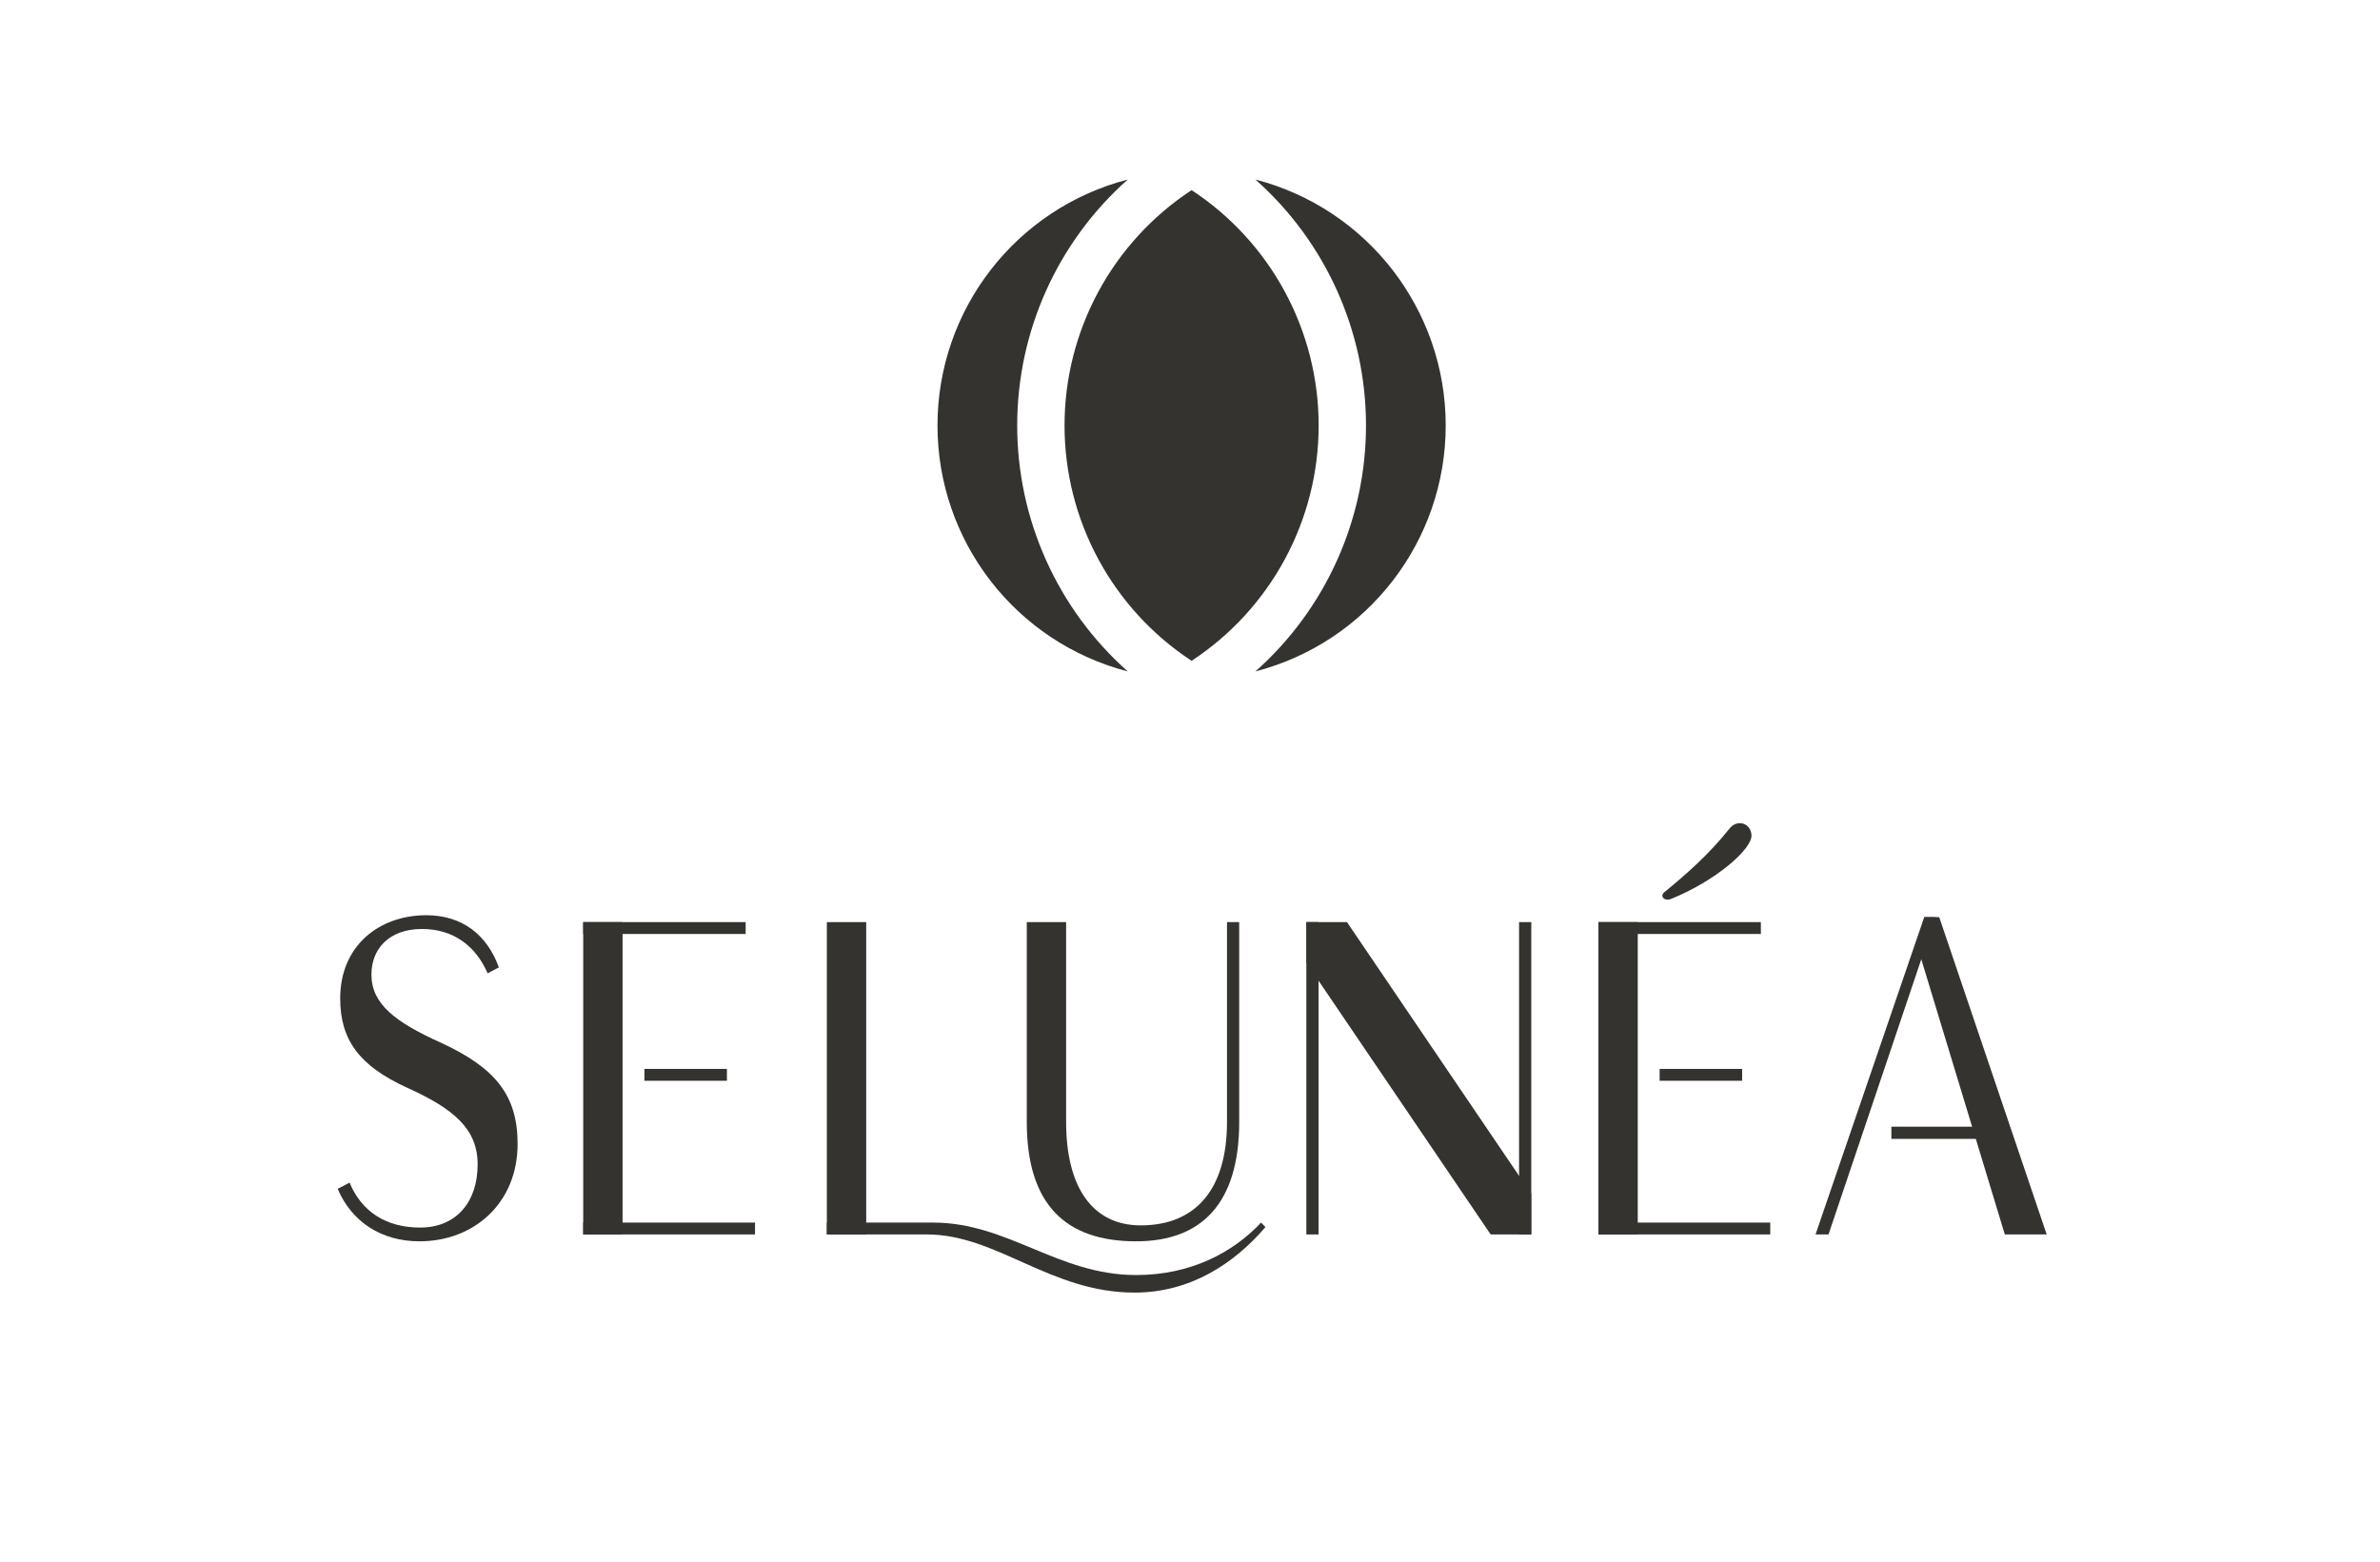
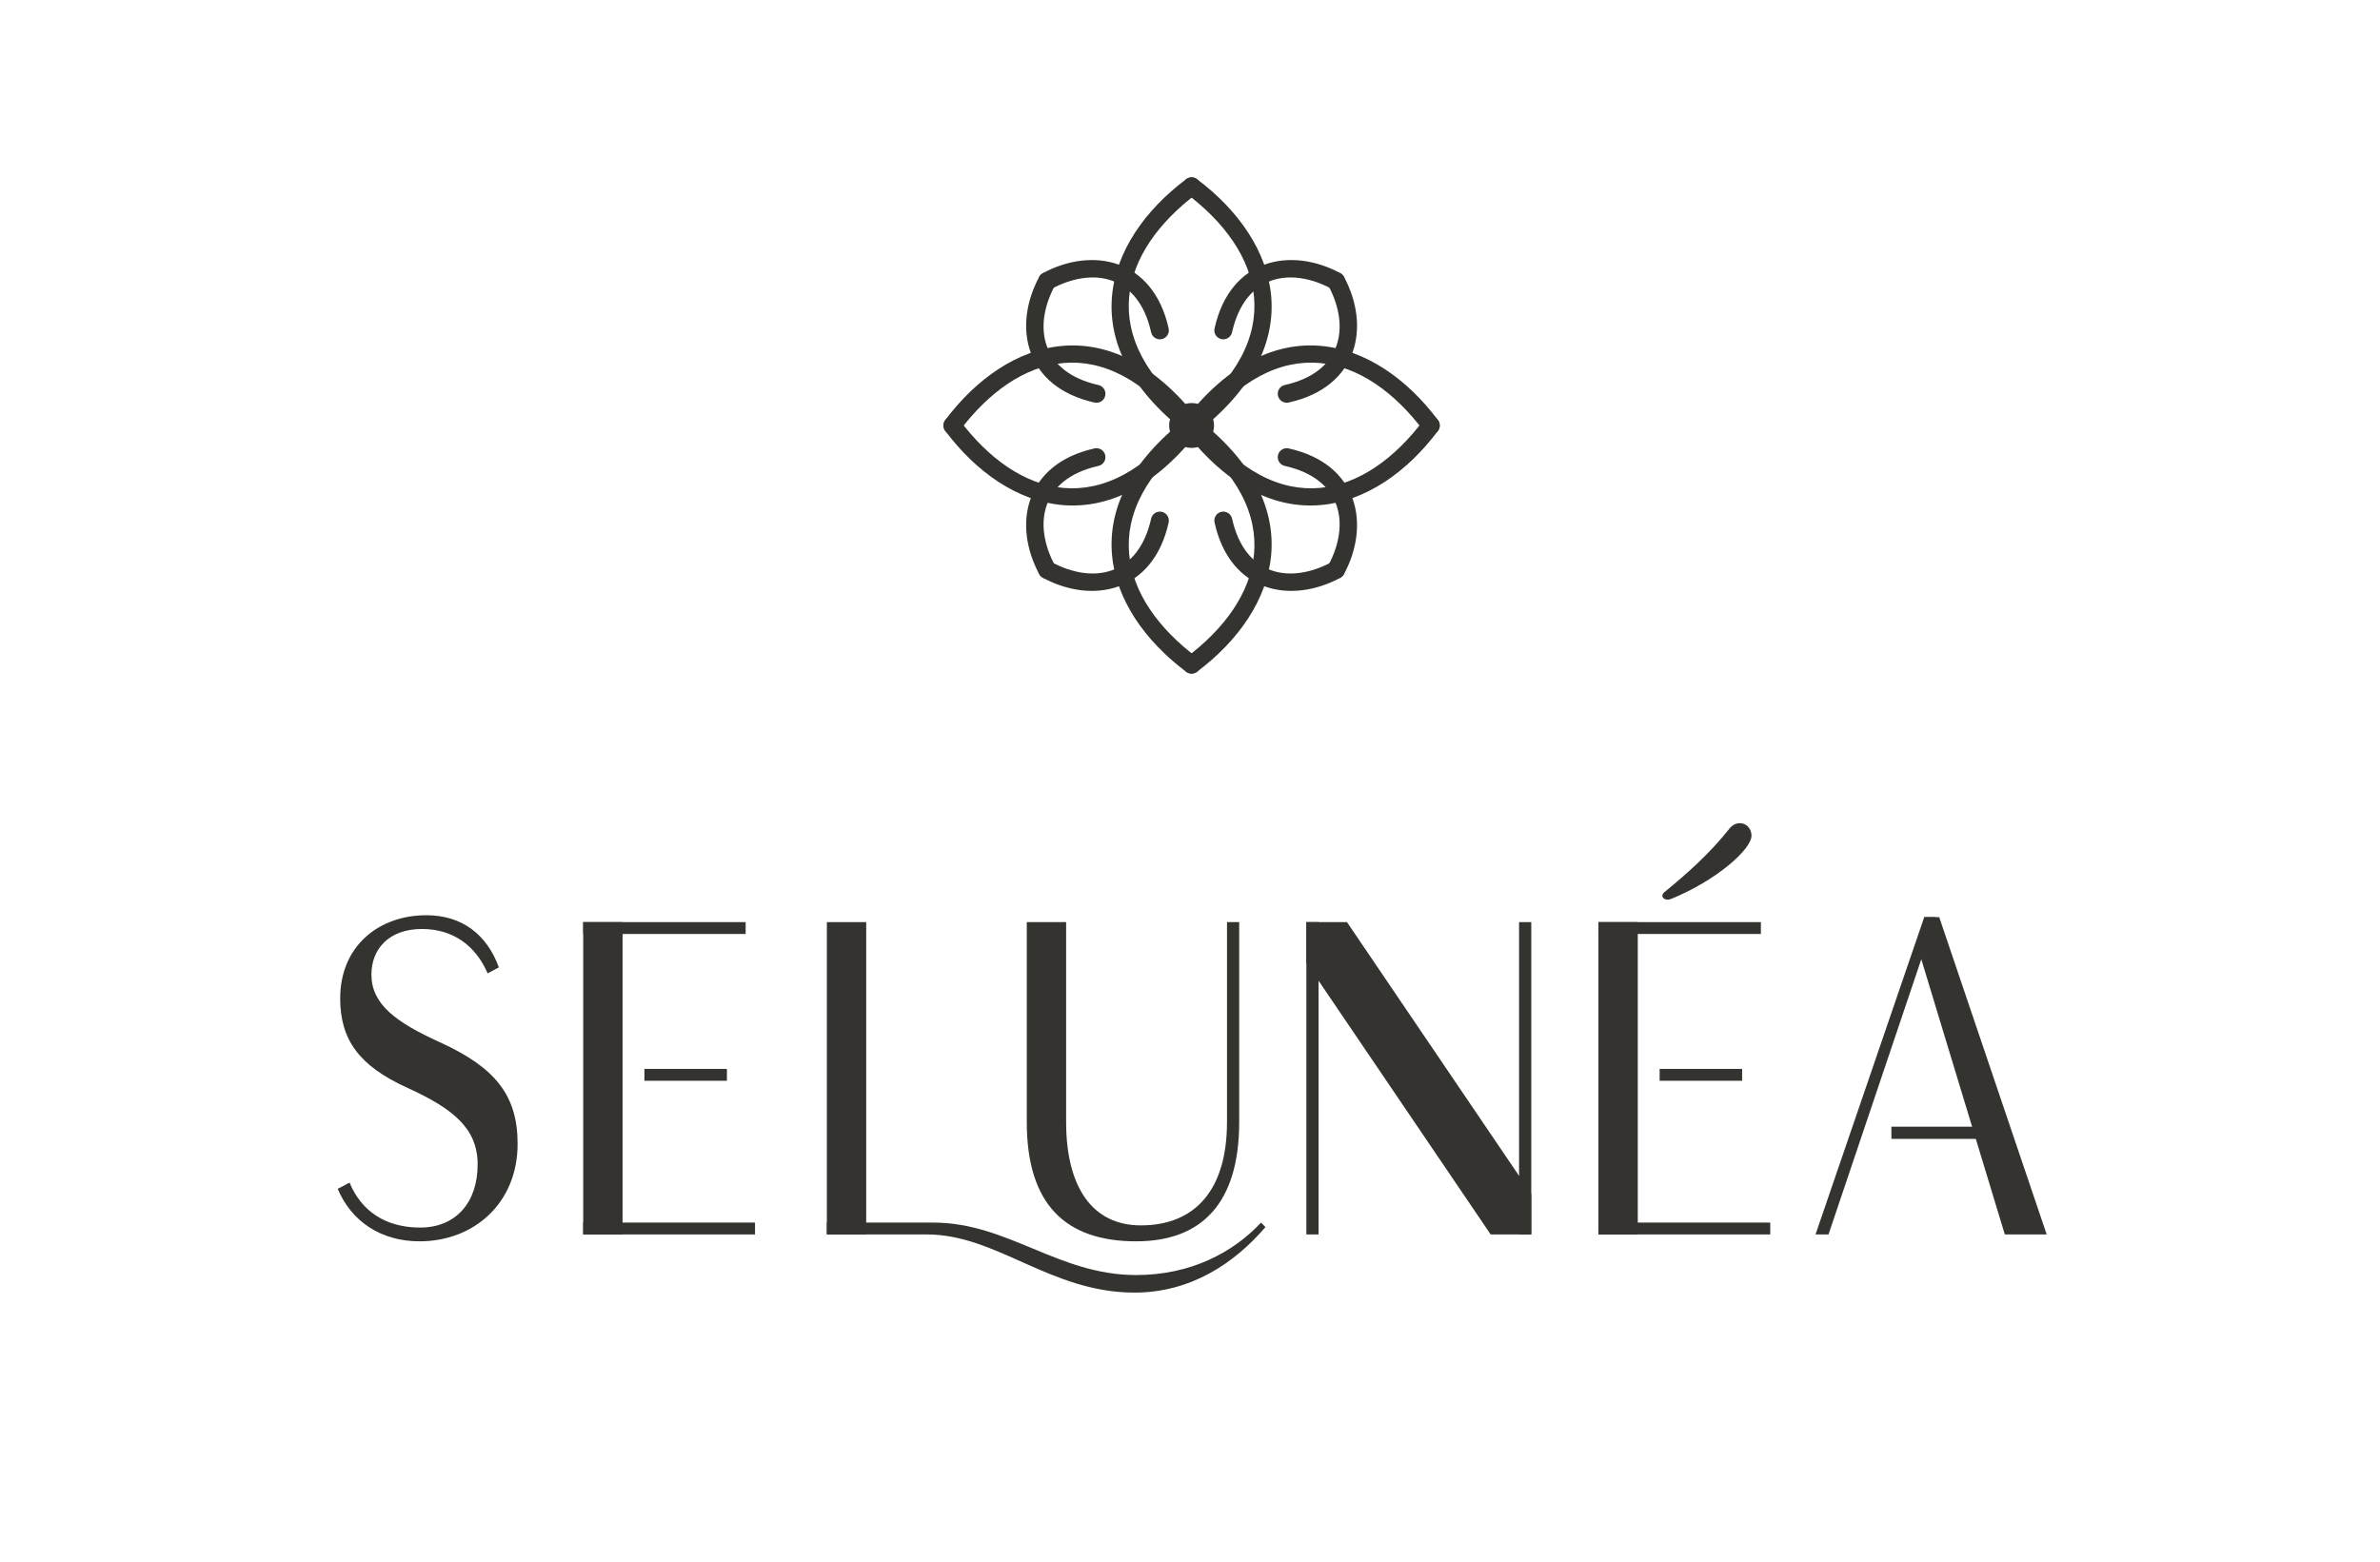
<svg xmlns="http://www.w3.org/2000/svg" viewBox="0 0 640 420" width="640" height="420" role="img" aria-labelledby="title">
  <g id="symbol" fill="#34332F" transform="translate(234.67 28.67) scale(0.67)">
-     <path d="M 102.39 29.27 A 102 102 0 0 0 102.39 226.73 A 132 132 0 0 1 102.39 29.27 Z" />
-     <path d="M 128 33.53 A 113 113 0 0 0 128 222.47 A 113 113 0 0 0 128 33.53 Z" />
-     <path d="M 153.61 29.27 A 102 102 0 0 1 153.61 226.73 A 132 132 0 0 0 153.61 29.27 Z" />
+     <path d="M 130.85 130.2 C 163.27 88.25 198.09 99.45 221.12 130.16 A 3.6 3.6 0 0 0 226.88 125.84 C 201.91 92.55 160.73 79.75 125.15 125.8 A 3.6 3.6 0 0 0 130.85 130.2 Z" />
+     <path d="M 221.12 125.84 C 198.09 156.55 163.27 167.75 130.85 125.8 A 3.6 3.6 0 0 0 125.15 130.2 C 160.73 176.25 201.91 163.45 226.88 130.16 A 3.6 3.6 0 0 0 221.12 125.84 Z" />
+     <path d="M 125.8 130.85 C 167.75 163.27 156.55 198.09 125.84 221.12 A 3.6 3.6 0 0 0 130.16 226.88 C 163.45 201.91 176.25 160.73 130.2 125.15 A 3.6 3.6 0 0 0 125.8 130.85 Z" />
+     <path d="M 130.16 221.12 C 99.45 198.09 88.25 163.27 130.2 130.85 A 3.6 3.6 0 0 0 125.8 125.15 C 79.75 160.73 92.55 201.91 125.84 226.88 A 3.6 3.6 0 0 0 130.16 221.12 Z" />
+     <path d="M 125.15 125.8 C 92.73 167.75 57.91 156.55 34.88 125.84 A 3.6 3.6 0 0 0 29.12 130.16 C 54.09 163.45 95.27 176.25 130.85 130.2 A 3.6 3.6 0 0 0 125.15 125.8 Z" />
+     <path d="M 34.88 130.16 C 57.91 99.45 92.73 88.25 125.15 130.2 A 3.6 3.6 0 0 0 130.85 125.8 C 95.27 79.75 54.09 92.55 29.12 125.84 A 3.6 3.6 0 0 0 34.88 130.16 Z" />
+     <path d="M 130.2 125.15 C 88.25 92.73 99.45 57.91 130.16 34.88 A 3.6 3.6 0 0 0 125.84 29.12 C 92.55 54.09 79.75 95.27 125.8 130.85 A 3.6 3.6 0 0 0 130.2 125.15 Z" />
+     <path d="M 125.84 34.88 C 156.55 57.91 167.75 92.73 125.8 125.15 A 3.6 3.6 0 0 0 130.2 130.85 C 176.25 95.27 163.45 54.09 130.16 29.12 A 3.6 3.6 0 0 0 125.84 34.88 Z" />
+     <path d="M 165.4 144.24 C 188.24 149.32 191.91 167.38 182.81 184.28 A 3.6 3.6 0 0 0 189.15 187.69 C 199.85 167.82 195.04 143.45 166.96 137.21 A 3.6 3.6 0 0 0 165.4 144.24 Z" />
+     <path d="M 184.28 182.81 C 167.38 191.91 149.32 188.24 144.24 165.4 A 3.6 3.6 0 0 0 137.21 166.96 C 143.45 195.04 167.82 199.85 187.69 189.15 A 3.6 3.6 0 0 0 184.28 182.81 Z" />
+     <path d="M 111.76 165.4 C 106.68 188.24 88.62 191.91 71.72 182.81 A 3.6 3.6 0 0 0 68.31 189.15 C 88.18 199.85 112.55 195.04 118.79 166.96 A 3.6 3.6 0 0 0 111.76 165.4 Z" />
+     <path d="M 73.19 184.28 C 64.09 167.38 67.76 149.32 90.6 144.24 A 3.6 3.6 0 0 0 89.04 137.21 C 60.96 143.45 56.15 167.82 66.85 187.69 A 3.6 3.6 0 0 0 73.19 184.28 Z" />
+     <path d="M 90.6 111.76 C 67.76 106.68 64.09 88.62 73.19 71.72 A 3.6 3.6 0 0 0 66.85 68.31 C 56.15 88.18 60.96 112.55 89.04 118.79 A 3.6 3.6 0 0 0 90.6 111.76 Z" />
+     <path d="M 71.72 73.19 C 88.62 64.09 106.68 67.76 111.76 90.6 A 3.6 3.6 0 0 0 118.79 89.04 C 112.55 60.96 88.18 56.15 68.31 66.85 A 3.6 3.6 0 0 0 71.72 73.19 Z" />
+     <path d="M 144.24 90.6 C 149.32 67.76 167.38 64.09 184.28 73.19 A 3.6 3.6 0 0 0 187.69 66.85 C 167.82 56.15 143.45 60.96 137.21 89.04 A 3.6 3.6 0 0 0 144.24 90.6 Z" />
+     <path d="M 182.81 71.72 C 191.91 88.62 188.24 106.68 165.4 111.76 A 3.6 3.6 0 0 0 166.96 118.79 C 195.04 112.55 199.85 88.18 189.15 68.31 A 3.6 3.6 0 0 0 182.81 71.72 Z" />
+     <path d="M 128 119 A 9 9 0 1 1 128 137 A 9 9 0 1 1 128 119 Z" />
  </g>
  <g id="wordmark" fill="#34332F">
    <path d="M 134.15 260.18 L 131.13 261.78 C 127.93 254.38 121.89 249.85 113.49 249.85 C 104.58 249.85 99.88 255.22 99.88 262.11 C 99.88 270.01 106.26 274.88 118.53 280.42 C 133.14 287.14 139.19 294.54 139.19 307.64 C 139.19 323.6 127.43 333.85 112.81 333.85 C 102.4 333.85 94.5 328.47 90.81 319.74 L 94 318.06 C 97.19 325.78 103.74 330.15 112.98 330.15 C 122.56 330.15 128.44 323.43 128.44 313.18 C 128.44 303.61 122.05 298.23 109.45 292.52 C 96.52 286.64 91.48 279.58 91.48 268.5 C 91.48 254.55 101.73 246.15 114.66 246.15 C 124.24 246.15 130.96 251.36 134.15 260.18 Z" />
    <path d="M 156.83 248 L 167.41 248 L 167.41 332 L 156.83 332 Z" />
    <path d="M 156.83 248 L 200.51 248 L 200.51 251.19 L 156.83 251.19 Z" />
    <path d="M 156.83 328.81 L 203.03 328.81 L 203.03 332 L 156.83 332 Z" />
    <path d="M 173.29 287.48 L 195.47 287.48 L 195.47 290.67 L 173.29 290.67 Z" />
    <path d="M 222.35 248 L 232.93 248 L 232.93 332 L 222.35 332 Z" />
    <path d="M 222.35 328.81 L 250.91 328.81 C 271.07 328.81 284.51 342.92 305.51 342.92 C 320.21 342.92 331.55 336.87 339.11 328.81 L 340.29 330.02 C 331.97 339.73 320.21 347.64 305.09 347.64 C 282.41 347.64 268.13 332 249.23 332 L 222.35 332 Z" />
    <path d="M 276.11 248 L 286.69 248 L 286.69 301.76 C 286.69 319.4 293.83 329.56 306.77 329.56 C 321.55 329.56 329.95 319.82 329.95 301.76 L 329.95 248 L 333.23 248 L 333.23 301.76 C 333.23 323.6 323.15 333.85 305.51 333.85 C 286.61 333.85 276.11 324.02 276.11 301.76 Z" />
    <path d="M 351.29 248 L 354.57 248 L 354.57 332 L 351.29 332 Z" />
    <path d="M 408.49 248 L 411.77 248 L 411.77 332 L 408.49 332 Z" />
    <path d="M 351.29 248 L 362.21 248 L 411.77 321.08 L 411.77 332 L 400.85 332 L 351.29 258.92 Z" />
    <path d="M 429.83 248 L 440.41 248 L 440.41 332 L 429.83 332 Z" />
    <path d="M 429.83 248 L 473.51 248 L 473.51 251.19 L 429.83 251.19 Z" />
    <path d="M 429.83 328.81 L 476.03 328.81 L 476.03 332 L 429.83 332 Z" />
    <path d="M 446.29 287.48 L 468.47 287.48 L 468.47 290.67 L 446.29 290.67 Z" />
    <path d="M 447.47 240.02 C 453.35 235.23 459.65 229.69 465.11 222.8 C 467.13 220.28 470.82 221.29 470.99 224.65 C 471.16 228.34 461.41 236.91 449.32 241.78 C 447.64 242.46 446.29 241.11 447.47 240.02 Z" />
    <path d="M 517.44 246.66 L 520.47 246.66 L 491.7 332 L 488.21 332 Z" />
    <path d="M 517.44 246.66 L 521.47 246.66 L 550.37 332 L 539.11 332 L 516.27 256.74 Z" />
    <path d="M 508.61 303.02 L 533.67 303.02 L 533.67 306.3 L 508.61 306.3 Z" />
  </g>
</svg>
